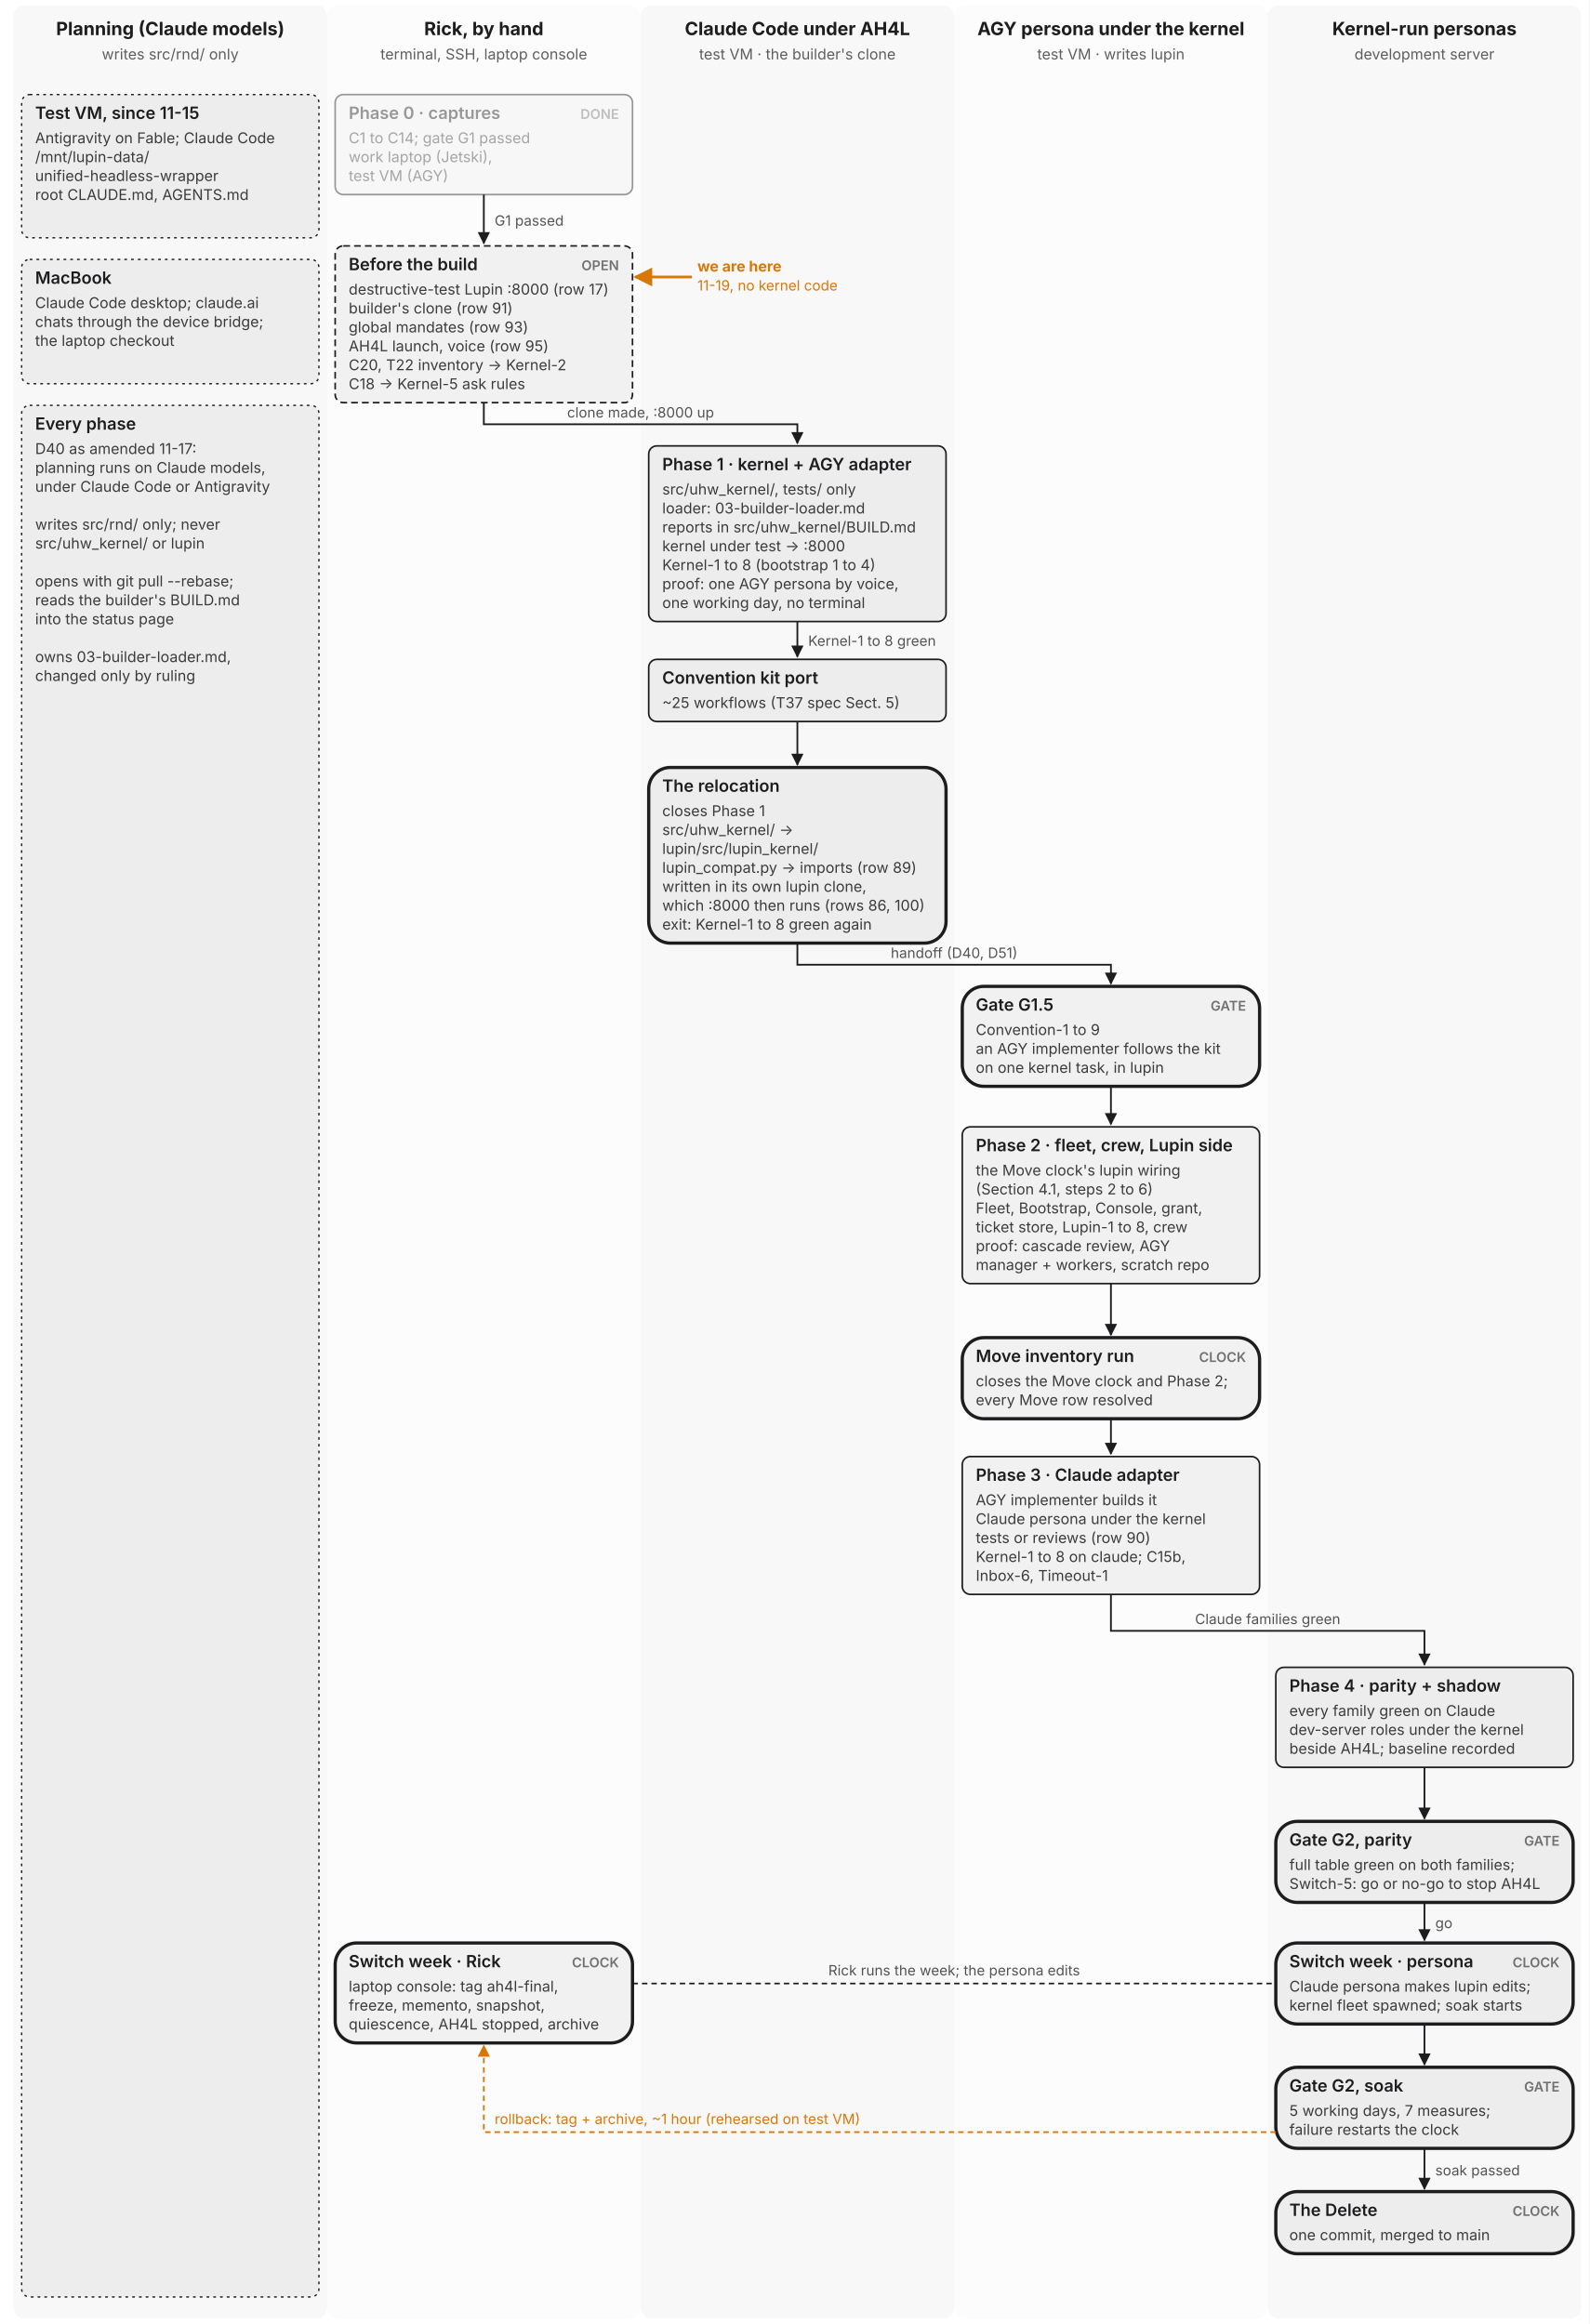
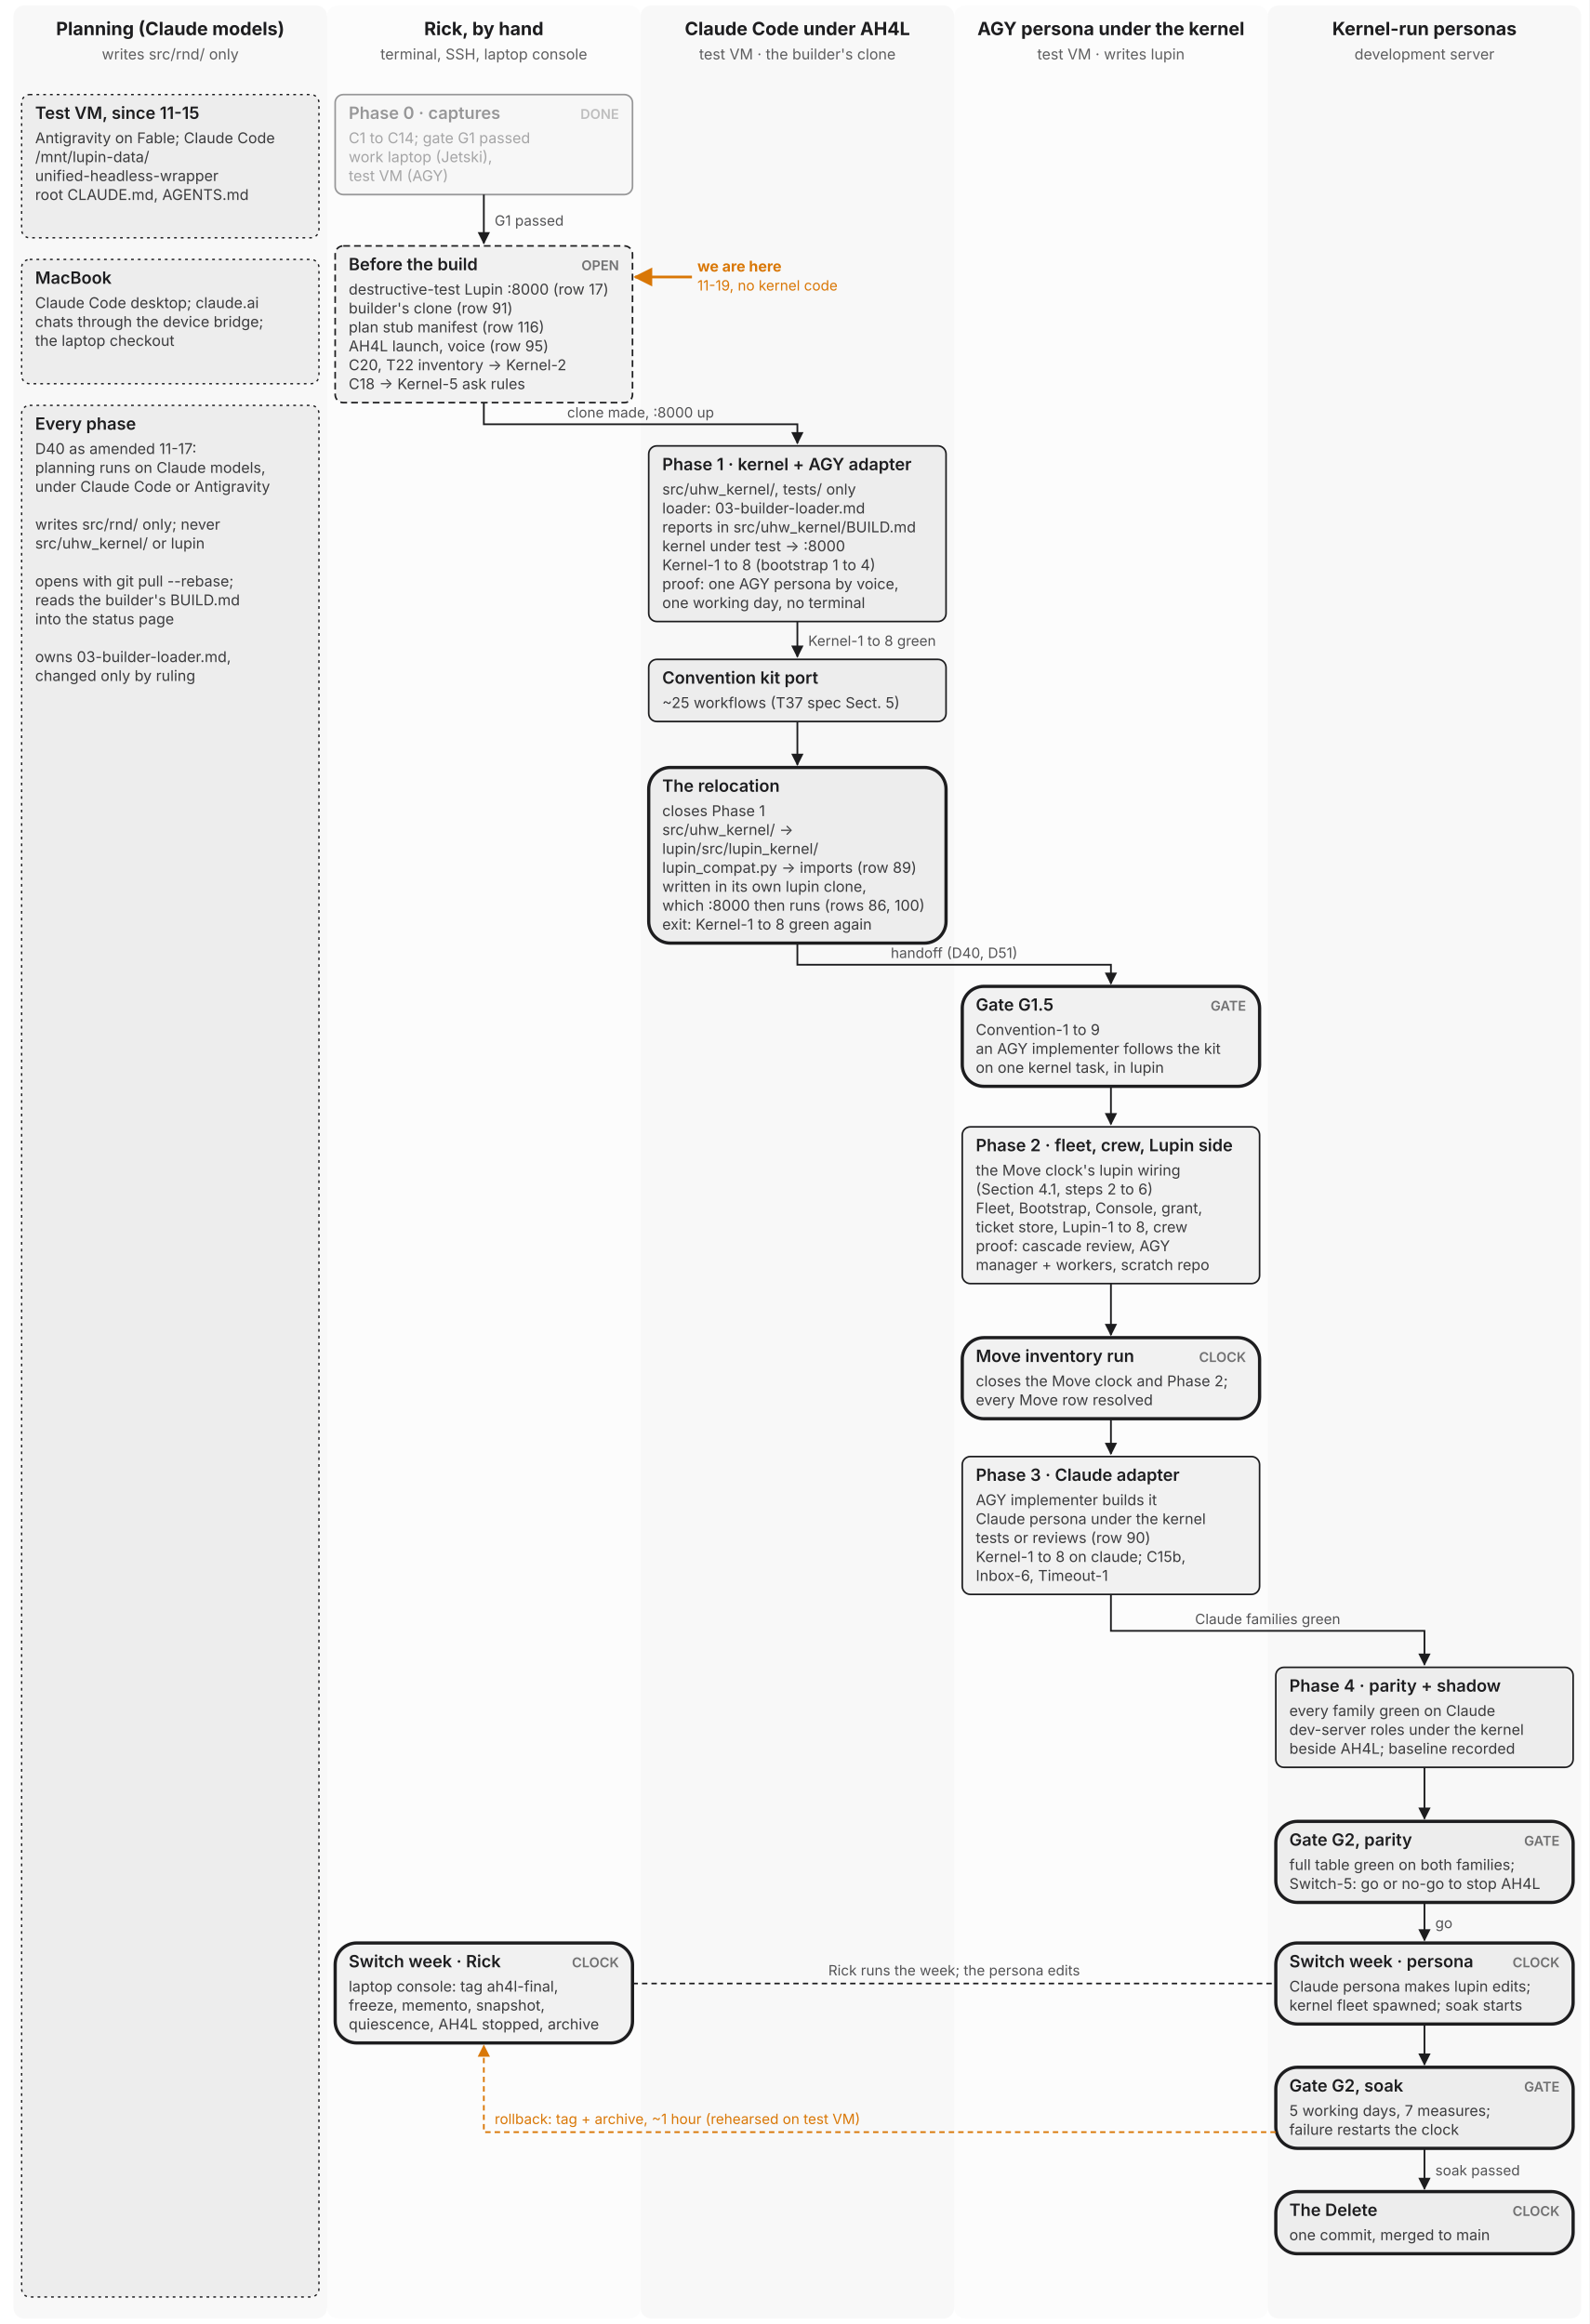
<svg xmlns="http://www.w3.org/2000/svg" viewBox="0 0 1176 1720" role="img" aria-label="UHW build phases as swimlanes. Planning runs on Claude models throughout. Rick runs Phase 0 and the pre-build items. A Claude Code session under AH4L in the builder's clone builds Phase 1, ports the convention kit and relocates the package into lupin. From gate G1.5 an AGY persona under the kernel builds Phases 2 and 3 on the test VM, writing lupin there. Phase 4, Gate G2 parity, the switch week, Gate G2 soak and the Delete run on the development server, with Rick running the week from the laptop console." font-family="-apple-system, BlinkMacSystemFont, 'Segoe UI', Inter, Roboto, Helvetica, Arial, sans-serif" color="#1d1d1f">
  <rect x="0" y="0" width="1176" height="1720" fill="#ffffff" />
  <defs>
    <marker id="arrow" viewBox="0 0 10 10" refX="9" refY="5" markerWidth="7" markerHeight="7" orient="auto">
      <path d="M0,0 L10,5 L0,10 z" fill="currentColor" />
    </marker>
    <marker id="amber" viewBox="0 0 10 10" refX="9" refY="5" markerWidth="7" markerHeight="7" orient="auto">
      <path d="M0,0 L10,5 L0,10 z" fill="#d97706" />
    </marker>
    <marker id="amberStart" viewBox="0 0 10 10" refX="1" refY="5" markerWidth="7" markerHeight="7" orient="auto">
      <path d="M10,0 L0,5 L10,10 z" fill="#d97706" />
    </marker>
  </defs>
  <rect x="10" y="4" width="232" height="1712" rx="8" fill="currentColor" fill-opacity="0.035" />
  <text x="126.0" y="26" font-size="13.5" font-weight="700" text-anchor="middle" fill="currentColor">Planning (Claude models)</text>
  <text x="126.0" y="44" font-size="11" text-anchor="middle" fill="currentColor" fill-opacity="0.7">writes src/rnd/ only</text>
  <rect x="242" y="4" width="232" height="1712" rx="8" fill="currentColor" fill-opacity="0.015" />
  <text x="358.0" y="26" font-size="13.5" font-weight="700" text-anchor="middle" fill="currentColor">Rick, by hand</text>
  <text x="358.0" y="44" font-size="11" text-anchor="middle" fill="currentColor" fill-opacity="0.7">terminal, SSH, laptop console</text>
  <rect x="474" y="4" width="232" height="1712" rx="8" fill="currentColor" fill-opacity="0.035" />
  <text x="590.0" y="26" font-size="13.5" font-weight="700" text-anchor="middle" fill="currentColor">Claude Code under AH4L</text>
  <text x="590.0" y="44" font-size="11" text-anchor="middle" fill="currentColor" fill-opacity="0.7">test VM · the builder's clone</text>
  <rect x="706" y="4" width="232" height="1712" rx="8" fill="currentColor" fill-opacity="0.015" />
  <text x="822.0" y="26" font-size="13.5" font-weight="700" text-anchor="middle" fill="currentColor">AGY persona under the kernel</text>
  <text x="822.0" y="44" font-size="11" text-anchor="middle" fill="currentColor" fill-opacity="0.7">test VM · writes lupin</text>
  <rect x="938" y="4" width="232" height="1712" rx="8" fill="currentColor" fill-opacity="0.035" />
  <text x="1054.0" y="26" font-size="13.5" font-weight="700" text-anchor="middle" fill="currentColor">Kernel-run personas</text>
  <text x="1054.0" y="44" font-size="11" text-anchor="middle" fill="currentColor" fill-opacity="0.7">development server</text>
  <rect x="16" y="70" width="220" height="106" rx="6" fill="currentColor" fill-opacity="0.05" stroke="currentColor" stroke-width="1" stroke-dasharray="2 3" />
  <text x="26" y="88" font-size="12.5" font-weight="600" text-anchor="start" fill="currentColor">Test VM, since 11-15</text>
  <text x="26" y="106" font-size="11" text-anchor="start" fill="currentColor" fill-opacity="0.85">Antigravity on Fable; Claude Code</text>
  <text x="26" y="120" font-size="11" text-anchor="start" fill="currentColor" fill-opacity="0.85">/mnt/lupin-data/</text>
  <text x="26" y="134" font-size="11" text-anchor="start" fill="currentColor" fill-opacity="0.85">  unified-headless-wrapper</text>
  <text x="26" y="148" font-size="11" text-anchor="start" fill="currentColor" fill-opacity="0.85">root CLAUDE.md, AGENTS.md</text>
  <rect x="16" y="192" width="220" height="92" rx="6" fill="currentColor" fill-opacity="0.05" stroke="currentColor" stroke-width="1" stroke-dasharray="2 3" />
  <text x="26" y="210" font-size="12.5" font-weight="600" text-anchor="start" fill="currentColor">MacBook</text>
  <text x="26" y="228" font-size="11" text-anchor="start" fill="currentColor" fill-opacity="0.85">Claude Code desktop; claude.ai</text>
  <text x="26" y="242" font-size="11" text-anchor="start" fill="currentColor" fill-opacity="0.85">chats through the device bridge;</text>
  <text x="26" y="256" font-size="11" text-anchor="start" fill="currentColor" fill-opacity="0.85">the laptop checkout</text>
  <rect x="16" y="300" width="220" height="1400" rx="6" fill="currentColor" fill-opacity="0.05" stroke="currentColor" stroke-width="1" stroke-dasharray="2 3" />
  <text x="26" y="318" font-size="12.5" font-weight="600" text-anchor="start" fill="currentColor">Every phase</text>
  <text x="26" y="336" font-size="11" text-anchor="start" fill="currentColor" fill-opacity="0.85">D40 as amended 11-17:</text>
  <text x="26" y="350" font-size="11" text-anchor="start" fill="currentColor" fill-opacity="0.85">planning runs on Claude models,</text>
  <text x="26" y="364" font-size="11" text-anchor="start" fill="currentColor" fill-opacity="0.85">under Claude Code or Antigravity</text>
  <text x="26" y="378" font-size="11" text-anchor="start" fill="currentColor" fill-opacity="0.85" />
  <text x="26" y="392" font-size="11" text-anchor="start" fill="currentColor" fill-opacity="0.85">writes src/rnd/ only; never</text>
  <text x="26" y="406" font-size="11" text-anchor="start" fill="currentColor" fill-opacity="0.85">src/uhw_kernel/ or lupin</text>
  <text x="26" y="420" font-size="11" text-anchor="start" fill="currentColor" fill-opacity="0.85" />
  <text x="26" y="434" font-size="11" text-anchor="start" fill="currentColor" fill-opacity="0.85">opens with git pull --rebase;</text>
  <text x="26" y="448" font-size="11" text-anchor="start" fill="currentColor" fill-opacity="0.85">reads the builder's BUILD.md</text>
  <text x="26" y="462" font-size="11" text-anchor="start" fill="currentColor" fill-opacity="0.85">into the status page</text>
  <text x="26" y="476" font-size="11" text-anchor="start" fill="currentColor" fill-opacity="0.85" />
  <text x="26" y="490" font-size="11" text-anchor="start" fill="currentColor" fill-opacity="0.85">owns 03-builder-loader.md,</text>
  <text x="26" y="504" font-size="11" text-anchor="start" fill="currentColor" fill-opacity="0.85">changed only by ruling</text>
  <g opacity="0.45">
    <rect x="248" y="70" width="220" height="74" rx="6" fill="currentColor" fill-opacity="0.05" stroke="currentColor" stroke-width="1.2" />
    <text x="258" y="88" font-size="12.5" font-weight="600" text-anchor="start" fill="currentColor">Phase 0 · captures</text>
    <text x="258" y="106" font-size="11" text-anchor="start" fill="currentColor" fill-opacity="0.85">C1 to C14; gate G1 passed</text>
    <text x="258" y="120" font-size="11" text-anchor="start" fill="currentColor" fill-opacity="0.85">work laptop (Jetski),</text>
    <text x="258" y="134" font-size="11" text-anchor="start" fill="currentColor" fill-opacity="0.85">test VM (AGY)</text>
    <text x="458" y="88" font-size="10" font-weight="600" text-anchor="end" fill="currentColor" fill-opacity="0.6">DONE</text>
  </g>
  <g opacity="1">
    <rect x="248" y="182" width="220" height="116" rx="6" fill="currentColor" fill-opacity="0.05" stroke="currentColor" stroke-width="1.2" stroke-dasharray="5 3" />
    <text x="258" y="200" font-size="12.5" font-weight="600" text-anchor="start" fill="currentColor">Before the build</text>
    <text x="258" y="218" font-size="11" text-anchor="start" fill="currentColor" fill-opacity="0.85">destructive-test Lupin :8000 (row 17)</text>
    <text x="258" y="232" font-size="11" text-anchor="start" fill="currentColor" fill-opacity="0.85">builder's clone (row 91)</text>
-     <text x="258" y="246" font-size="11" text-anchor="start" fill="currentColor" fill-opacity="0.85">global mandates (row 93)</text>
+     <text x="258" y="246" font-size="11" text-anchor="start" fill="currentColor" fill-opacity="0.85">plan stub manifest (row 116)</text>
    <text x="258" y="260" font-size="11" text-anchor="start" fill="currentColor" fill-opacity="0.85">AH4L launch, voice (row 95)</text>
    <text x="258" y="274" font-size="11" text-anchor="start" fill="currentColor" fill-opacity="0.85">C20, T22 inventory → Kernel-2</text>
    <text x="258" y="288" font-size="11" text-anchor="start" fill="currentColor" fill-opacity="0.85">C18 → Kernel-5 ask rules</text>
    <text x="458" y="200" font-size="10" font-weight="600" text-anchor="end" fill="currentColor" fill-opacity="0.6">OPEN</text>
  </g>
  <path d="M470,205 L512,205" stroke="#d97706" stroke-width="2" marker-start="url(#amberStart)" />
  <text x="516" y="201" font-size="11" font-weight="700" text-anchor="start" fill="#d97706">we are here</text>
  <text x="516" y="215" font-size="10.5" text-anchor="start" fill="#d97706">11-19, no kernel code</text>
  <g opacity="1">
    <rect x="480" y="330" width="220" height="130" rx="6" fill="currentColor" fill-opacity="0.05" stroke="currentColor" stroke-width="1.2" />
    <text x="490" y="348" font-size="12.5" font-weight="600" text-anchor="start" fill="currentColor">Phase 1 · kernel + AGY adapter</text>
    <text x="490" y="366" font-size="11" text-anchor="start" fill="currentColor" fill-opacity="0.85">src/uhw_kernel/, tests/ only</text>
    <text x="490" y="380" font-size="11" text-anchor="start" fill="currentColor" fill-opacity="0.85">loader: 03-builder-loader.md</text>
    <text x="490" y="394" font-size="11" text-anchor="start" fill="currentColor" fill-opacity="0.85">reports in src/uhw_kernel/BUILD.md</text>
    <text x="490" y="408" font-size="11" text-anchor="start" fill="currentColor" fill-opacity="0.85">kernel under test → :8000</text>
    <text x="490" y="422" font-size="11" text-anchor="start" fill="currentColor" fill-opacity="0.85">Kernel-1 to 8 (bootstrap 1 to 4)</text>
    <text x="490" y="436" font-size="11" text-anchor="start" fill="currentColor" fill-opacity="0.85">proof: one AGY persona by voice,</text>
    <text x="490" y="450" font-size="11" text-anchor="start" fill="currentColor" fill-opacity="0.85">  one working day, no terminal</text>
  </g>
  <g opacity="1">
    <rect x="480" y="488" width="220" height="46" rx="6" fill="currentColor" fill-opacity="0.05" stroke="currentColor" stroke-width="1.2" />
    <text x="490" y="506" font-size="12.5" font-weight="600" text-anchor="start" fill="currentColor">Convention kit port</text>
    <text x="490" y="524" font-size="11" text-anchor="start" fill="currentColor" fill-opacity="0.85">~25 workflows (T37 spec Sect. 5)</text>
  </g>
  <g opacity="1">
    <rect x="480" y="568" width="220" height="130" rx="16" fill="currentColor" fill-opacity="0.05" stroke="currentColor" stroke-width="2.4" />
    <text x="490" y="586" font-size="12.5" font-weight="600" text-anchor="start" fill="currentColor">The relocation</text>
    <text x="490" y="604" font-size="11" text-anchor="start" fill="currentColor" fill-opacity="0.85">closes Phase 1</text>
    <text x="490" y="618" font-size="11" text-anchor="start" fill="currentColor" fill-opacity="0.85">src/uhw_kernel/ →</text>
    <text x="490" y="632" font-size="11" text-anchor="start" fill="currentColor" fill-opacity="0.85">  lupin/src/lupin_kernel/</text>
    <text x="490" y="646" font-size="11" text-anchor="start" fill="currentColor" fill-opacity="0.85">lupin_compat.py → imports (row 89)</text>
    <text x="490" y="660" font-size="11" text-anchor="start" fill="currentColor" fill-opacity="0.85">written in its own lupin clone,</text>
    <text x="490" y="674" font-size="11" text-anchor="start" fill="currentColor" fill-opacity="0.85">  which :8000 then runs (rows 86, 100)</text>
    <text x="490" y="688" font-size="11" text-anchor="start" fill="currentColor" fill-opacity="0.85">exit: Kernel-1 to 8 green again</text>
  </g>
  <g opacity="1">
    <rect x="712" y="730" width="220" height="74" rx="16" fill="currentColor" fill-opacity="0.05" stroke="currentColor" stroke-width="2.4" />
    <text x="722" y="748" font-size="12.5" font-weight="600" text-anchor="start" fill="currentColor">Gate G1.5</text>
    <text x="722" y="766" font-size="11" text-anchor="start" fill="currentColor" fill-opacity="0.85">Convention-1 to 9</text>
    <text x="722" y="780" font-size="11" text-anchor="start" fill="currentColor" fill-opacity="0.85">an AGY implementer follows the kit</text>
    <text x="722" y="794" font-size="11" text-anchor="start" fill="currentColor" fill-opacity="0.85">  on one kernel task, in lupin</text>
    <text x="922" y="748" font-size="10" font-weight="600" text-anchor="end" fill="currentColor" fill-opacity="0.6">GATE</text>
  </g>
  <g opacity="1">
    <rect x="712" y="834" width="220" height="116" rx="6" fill="currentColor" fill-opacity="0.05" stroke="currentColor" stroke-width="1.2" />
    <text x="722" y="852" font-size="12.5" font-weight="600" text-anchor="start" fill="currentColor">Phase 2 · fleet, crew, Lupin side</text>
    <text x="722" y="870" font-size="11" text-anchor="start" fill="currentColor" fill-opacity="0.85">the Move clock's lupin wiring</text>
    <text x="722" y="884" font-size="11" text-anchor="start" fill="currentColor" fill-opacity="0.85">  (Section 4.1, steps 2 to 6)</text>
    <text x="722" y="898" font-size="11" text-anchor="start" fill="currentColor" fill-opacity="0.85">Fleet, Bootstrap, Console, grant,</text>
    <text x="722" y="912" font-size="11" text-anchor="start" fill="currentColor" fill-opacity="0.85">  ticket store, Lupin-1 to 8, crew</text>
    <text x="722" y="926" font-size="11" text-anchor="start" fill="currentColor" fill-opacity="0.85">proof: cascade review, AGY</text>
    <text x="722" y="940" font-size="11" text-anchor="start" fill="currentColor" fill-opacity="0.85">  manager + workers, scratch repo</text>
  </g>
  <g opacity="1">
    <rect x="712" y="990" width="220" height="60" rx="16" fill="currentColor" fill-opacity="0.05" stroke="currentColor" stroke-width="2.4" />
    <text x="722" y="1008" font-size="12.5" font-weight="600" text-anchor="start" fill="currentColor">Move inventory run</text>
    <text x="722" y="1026" font-size="11" text-anchor="start" fill="currentColor" fill-opacity="0.85">closes the Move clock and Phase 2;</text>
    <text x="722" y="1040" font-size="11" text-anchor="start" fill="currentColor" fill-opacity="0.85">every Move row resolved</text>
    <text x="922" y="1008" font-size="10" font-weight="600" text-anchor="end" fill="currentColor" fill-opacity="0.6">CLOCK</text>
  </g>
  <g opacity="1">
    <rect x="712" y="1078" width="220" height="102" rx="6" fill="currentColor" fill-opacity="0.05" stroke="currentColor" stroke-width="1.2" />
    <text x="722" y="1096" font-size="12.5" font-weight="600" text-anchor="start" fill="currentColor">Phase 3 · Claude adapter</text>
    <text x="722" y="1114" font-size="11" text-anchor="start" fill="currentColor" fill-opacity="0.85">AGY implementer builds it</text>
    <text x="722" y="1128" font-size="11" text-anchor="start" fill="currentColor" fill-opacity="0.85">Claude persona under the kernel</text>
    <text x="722" y="1142" font-size="11" text-anchor="start" fill="currentColor" fill-opacity="0.85">  tests or reviews (row 90)</text>
    <text x="722" y="1156" font-size="11" text-anchor="start" fill="currentColor" fill-opacity="0.85">Kernel-1 to 8 on claude; C15b,</text>
    <text x="722" y="1170" font-size="11" text-anchor="start" fill="currentColor" fill-opacity="0.85">  Inbox-6, Timeout-1</text>
  </g>
  <g opacity="1">
    <rect x="944" y="1234" width="220" height="74" rx="6" fill="currentColor" fill-opacity="0.05" stroke="currentColor" stroke-width="1.2" />
    <text x="954" y="1252" font-size="12.5" font-weight="600" text-anchor="start" fill="currentColor">Phase 4 · parity + shadow</text>
    <text x="954" y="1270" font-size="11" text-anchor="start" fill="currentColor" fill-opacity="0.85">every family green on Claude</text>
    <text x="954" y="1284" font-size="11" text-anchor="start" fill="currentColor" fill-opacity="0.85">dev-server roles under the kernel</text>
    <text x="954" y="1298" font-size="11" text-anchor="start" fill="currentColor" fill-opacity="0.85">  beside AH4L; baseline recorded</text>
  </g>
  <g opacity="1">
    <rect x="944" y="1348" width="220" height="60" rx="16" fill="currentColor" fill-opacity="0.05" stroke="currentColor" stroke-width="2.4" />
    <text x="954" y="1366" font-size="12.5" font-weight="600" text-anchor="start" fill="currentColor">Gate G2, parity</text>
    <text x="954" y="1384" font-size="11" text-anchor="start" fill="currentColor" fill-opacity="0.85">full table green on both families;</text>
    <text x="954" y="1398" font-size="11" text-anchor="start" fill="currentColor" fill-opacity="0.85">Switch-5: go or no-go to stop AH4L</text>
    <text x="1154" y="1366" font-size="10" font-weight="600" text-anchor="end" fill="currentColor" fill-opacity="0.6">GATE</text>
  </g>
  <g opacity="1">
    <rect x="248" y="1438" width="220" height="74" rx="16" fill="currentColor" fill-opacity="0.05" stroke="currentColor" stroke-width="2.4" />
    <text x="258" y="1456" font-size="12.5" font-weight="600" text-anchor="start" fill="currentColor">Switch week · Rick</text>
    <text x="258" y="1474" font-size="11" text-anchor="start" fill="currentColor" fill-opacity="0.85">laptop console: tag ah4l-final,</text>
    <text x="258" y="1488" font-size="11" text-anchor="start" fill="currentColor" fill-opacity="0.85">freeze, memento, snapshot,</text>
    <text x="258" y="1502" font-size="11" text-anchor="start" fill="currentColor" fill-opacity="0.85">quiescence, AH4L stopped, archive</text>
    <text x="458" y="1456" font-size="10" font-weight="600" text-anchor="end" fill="currentColor" fill-opacity="0.6">CLOCK</text>
  </g>
  <g opacity="1">
    <rect x="944" y="1438" width="220" height="60" rx="16" fill="currentColor" fill-opacity="0.05" stroke="currentColor" stroke-width="2.4" />
    <text x="954" y="1456" font-size="12.5" font-weight="600" text-anchor="start" fill="currentColor">Switch week · persona</text>
    <text x="954" y="1474" font-size="11" text-anchor="start" fill="currentColor" fill-opacity="0.85">Claude persona makes lupin edits;</text>
    <text x="954" y="1488" font-size="11" text-anchor="start" fill="currentColor" fill-opacity="0.85">kernel fleet spawned; soak starts</text>
    <text x="1154" y="1456" font-size="10" font-weight="600" text-anchor="end" fill="currentColor" fill-opacity="0.6">CLOCK</text>
  </g>
  <g opacity="1">
    <rect x="944" y="1530" width="220" height="60" rx="16" fill="currentColor" fill-opacity="0.05" stroke="currentColor" stroke-width="2.4" />
    <text x="954" y="1548" font-size="12.5" font-weight="600" text-anchor="start" fill="currentColor">Gate G2, soak</text>
    <text x="954" y="1566" font-size="11" text-anchor="start" fill="currentColor" fill-opacity="0.85">5 working days, 7 measures;</text>
    <text x="954" y="1580" font-size="11" text-anchor="start" fill="currentColor" fill-opacity="0.85">failure restarts the clock</text>
    <text x="1154" y="1548" font-size="10" font-weight="600" text-anchor="end" fill="currentColor" fill-opacity="0.6">GATE</text>
  </g>
  <g opacity="1">
    <rect x="944" y="1622" width="220" height="46" rx="16" fill="currentColor" fill-opacity="0.05" stroke="currentColor" stroke-width="2.4" />
    <text x="954" y="1640" font-size="12.5" font-weight="600" text-anchor="start" fill="currentColor">The Delete</text>
    <text x="954" y="1658" font-size="11" text-anchor="start" fill="currentColor" fill-opacity="0.85">one commit, merged to main</text>
    <text x="1154" y="1640" font-size="10" font-weight="600" text-anchor="end" fill="currentColor" fill-opacity="0.6">CLOCK</text>
  </g>
  <path d="M358.0,144 L358.0,180" fill="none" stroke="currentColor" stroke-width="1.3" marker-end="url(#arrow)" />
  <text x="366.0" y="167.0" font-size="10.5" text-anchor="start" fill="currentColor" fill-opacity="0.75">G1 passed</text>
  <path d="M358.0,298 L358.0,314.0 L590.0,314.0 L590.0,328" fill="none" stroke="currentColor" stroke-width="1.3" marker-end="url(#arrow)" />
  <text x="474.0" y="309.0" font-size="10.5" text-anchor="middle" fill="currentColor" fill-opacity="0.75">clone made, :8000 up</text>
  <path d="M590.0,460 L590.0,486" fill="none" stroke="currentColor" stroke-width="1.3" marker-end="url(#arrow)" />
  <text x="598.0" y="478.0" font-size="10.5" text-anchor="start" fill="currentColor" fill-opacity="0.75">Kernel-1 to 8 green</text>
  <path d="M590.0,534 L590.0,566" fill="none" stroke="currentColor" stroke-width="1.3" marker-end="url(#arrow)" />
  <path d="M590.0,698 L590.0,714.0 L822.0,714.0 L822.0,728" fill="none" stroke="currentColor" stroke-width="1.3" marker-end="url(#arrow)" />
  <text x="706.0" y="709.0" font-size="10.5" text-anchor="middle" fill="currentColor" fill-opacity="0.75">handoff (D40, D51)</text>
  <path d="M822.0,804 L822.0,832" fill="none" stroke="currentColor" stroke-width="1.3" marker-end="url(#arrow)" />
  <path d="M822.0,950 L822.0,988" fill="none" stroke="currentColor" stroke-width="1.3" marker-end="url(#arrow)" />
  <path d="M822.0,1050 L822.0,1076" fill="none" stroke="currentColor" stroke-width="1.3" marker-end="url(#arrow)" />
  <path d="M822.0,1180 L822.0,1207.0 L1054.0,1207.0 L1054.0,1232" fill="none" stroke="currentColor" stroke-width="1.3" marker-end="url(#arrow)" />
  <text x="938.0" y="1202.0" font-size="10.5" text-anchor="middle" fill="currentColor" fill-opacity="0.75">Claude families green</text>
  <path d="M1054.0,1308 L1054.0,1346" fill="none" stroke="currentColor" stroke-width="1.3" marker-end="url(#arrow)" />
  <path d="M1054.0,1408 L1054.0,1436" fill="none" stroke="currentColor" stroke-width="1.3" marker-end="url(#arrow)" />
  <text x="1062.0" y="1427.0" font-size="10.5" text-anchor="start" fill="currentColor" fill-opacity="0.75">go</text>
  <path d="M1054.0,1498 L1054.0,1528" fill="none" stroke="currentColor" stroke-width="1.3" marker-end="url(#arrow)" />
  <path d="M1054.0,1590 L1054.0,1620" fill="none" stroke="currentColor" stroke-width="1.3" marker-end="url(#arrow)" />
  <text x="1062.0" y="1610.0" font-size="10.5" text-anchor="start" fill="currentColor" fill-opacity="0.75">soak passed</text>
  <path d="M468,1468 L944,1468" fill="none" stroke="currentColor" stroke-width="1.2" stroke-dasharray="4 3" />
  <text x="706.0" y="1462" font-size="10.5" text-anchor="middle" fill="currentColor" fill-opacity="0.75">Rick runs the week; the persona edits</text>
  <path d="M944,1578 L358.0,1578 L358.0,1514" fill="none" stroke="#d97706" stroke-width="1.3" stroke-dasharray="4 3" marker-end="url(#amber)" />
  <text x="366.0" y="1572" font-size="10.5" text-anchor="start" fill="#d97706">rollback: tag + archive, ~1 hour (rehearsed on test VM)</text>
</svg>
